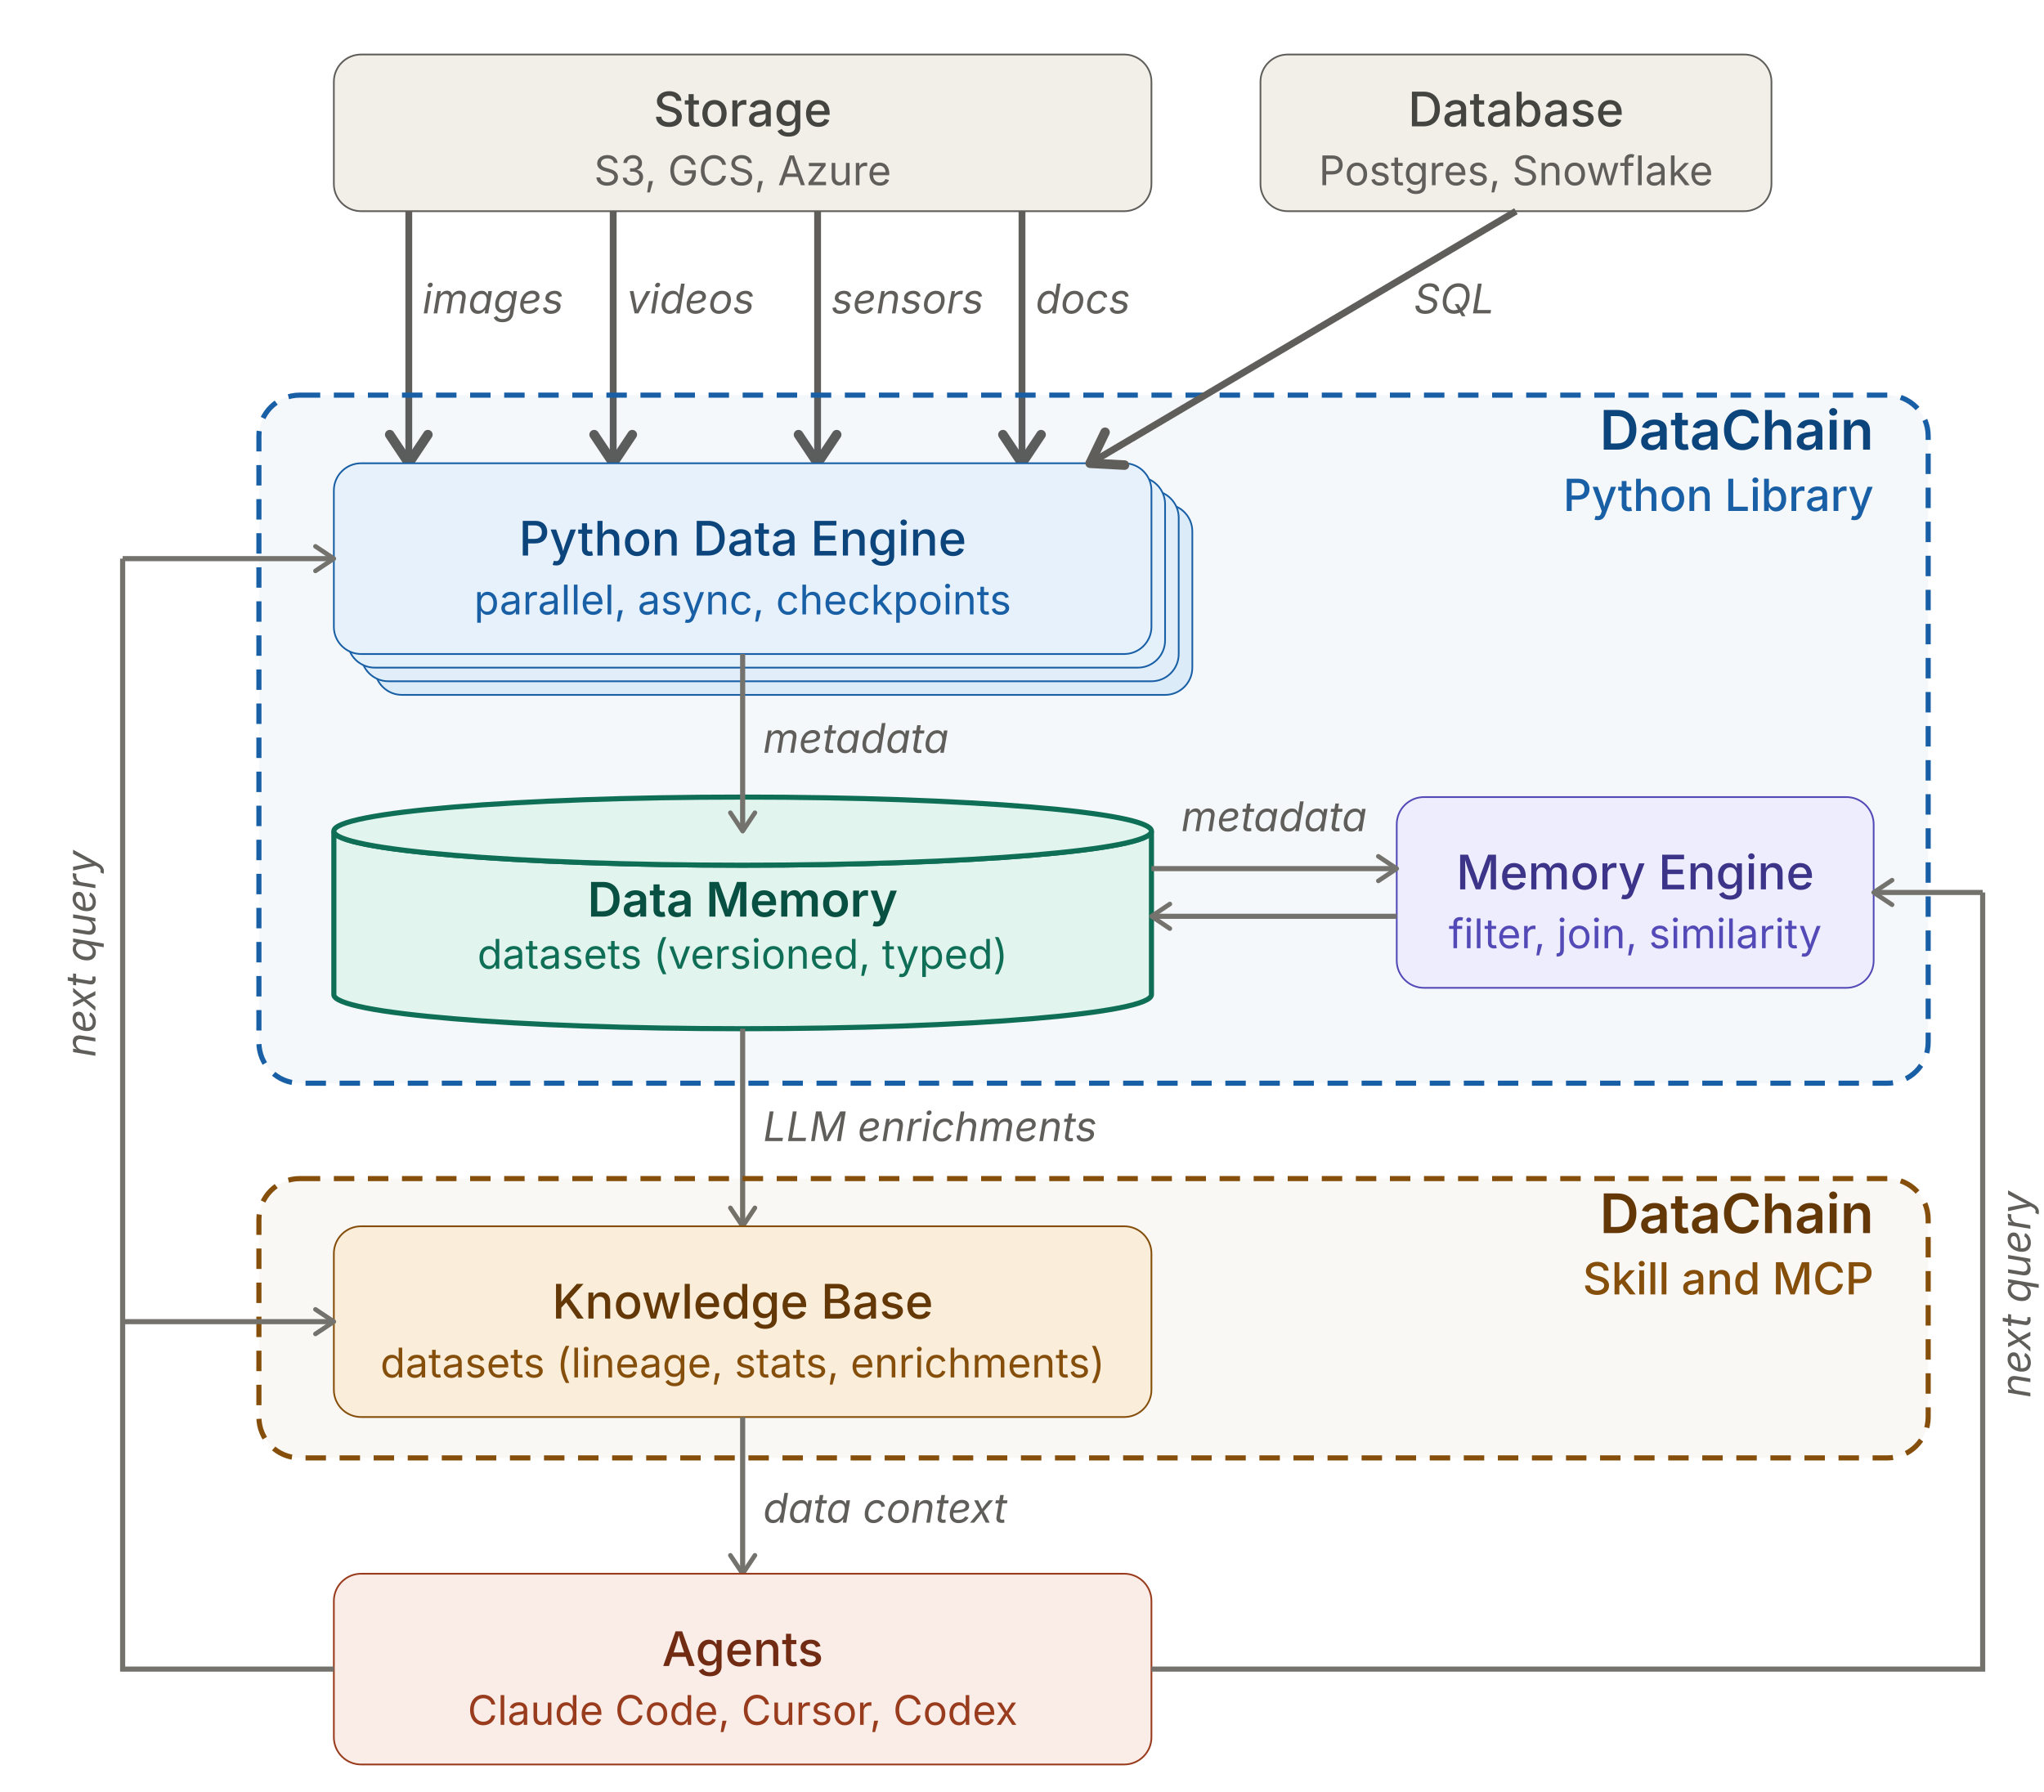
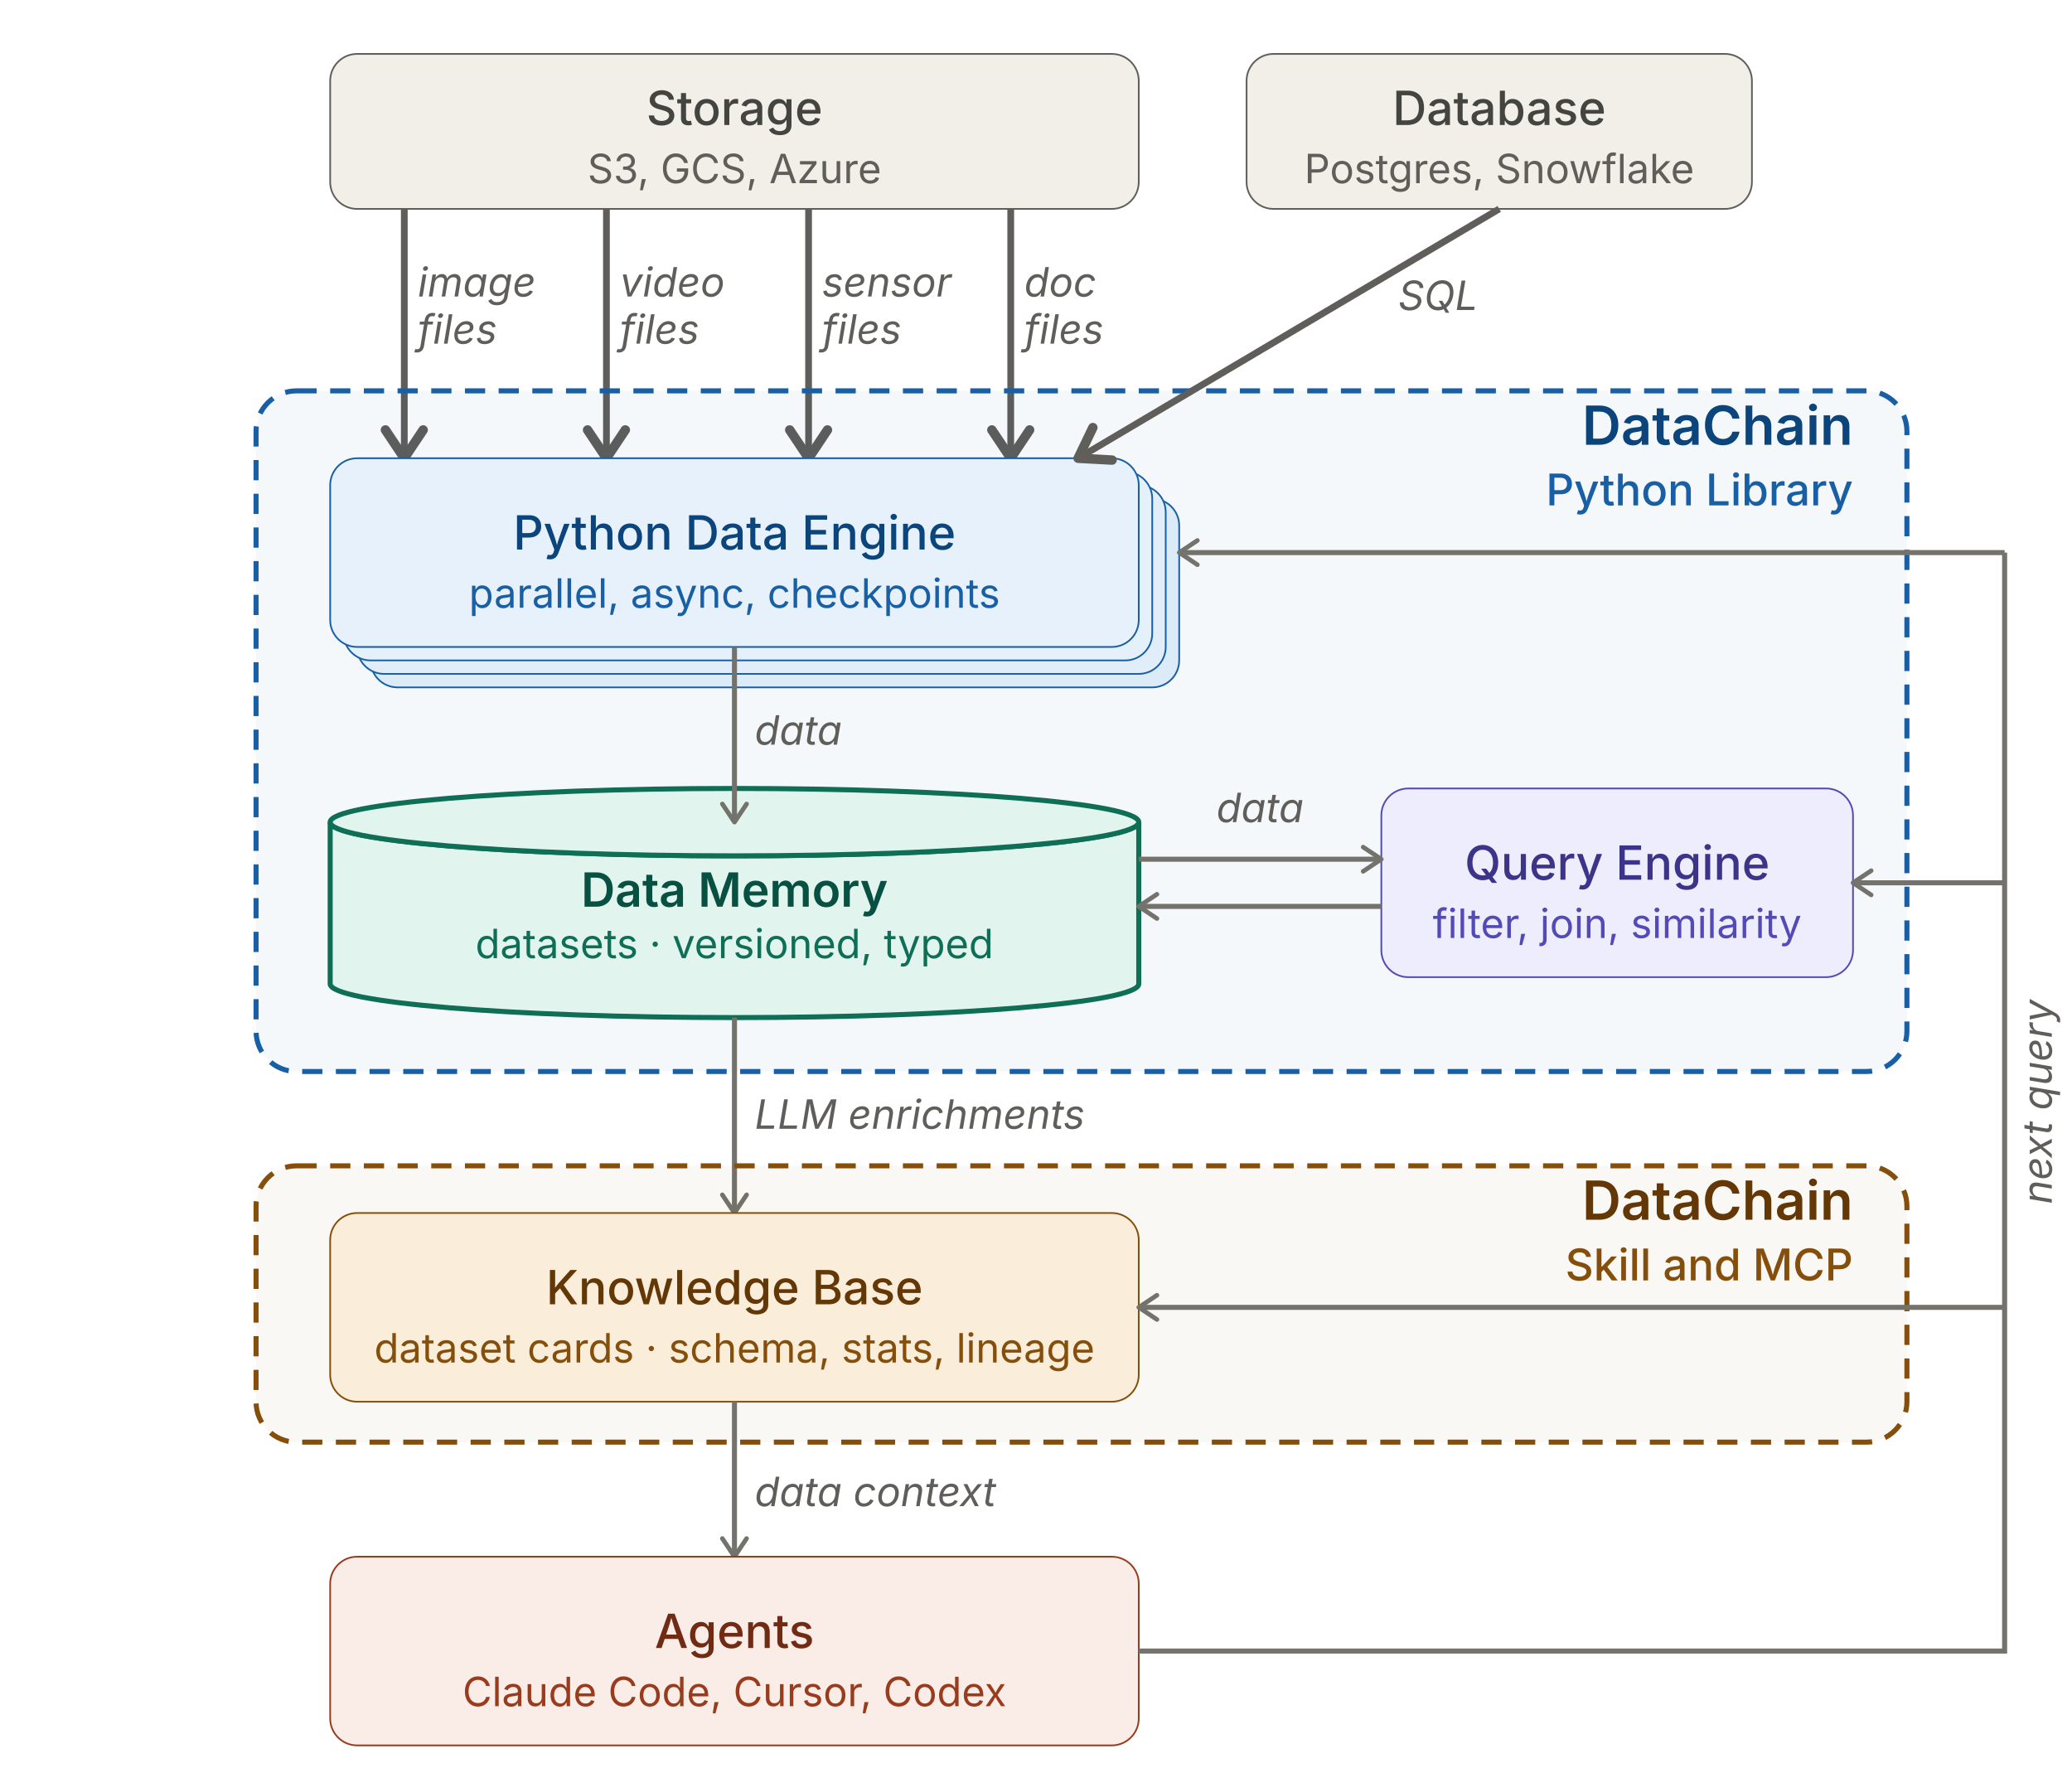
- <svg xmlns="http://www.w3.org/2000/svg" width="100%" viewBox="0 0 600 526">
+ <svg xmlns="http://www.w3.org/2000/svg" width="100%" viewBox="0 0 615 526">
  <defs>
    <marker id="arrow" viewBox="0 0 10 10" refX="8" refY="5" markerWidth="6" markerHeight="6" orient="auto-start-reverse">
      <path d="M2 1L8 5L2 9" fill="none" stroke="context-stroke" stroke-width="1.5" stroke-linecap="round" stroke-linejoin="round" />
    </marker>
    <marker id="arrow-bold" viewBox="0 0 10 10" refX="8" refY="5" markerWidth="7" markerHeight="7" orient="auto-start-reverse">
      <path d="M2 1L8 5L2 9" fill="none" stroke="context-stroke" stroke-width="2" stroke-linecap="round" stroke-linejoin="round" />
    </marker>
  </defs>
  <g>
    <rect x="98" y="16" width="240" height="46" rx="8" fill="rgb(241,239,232)" stroke="rgb(95,94,90)" stroke-width="0.5" />
    <text x="218" y="32" text-anchor="middle" dominant-baseline="central" font-family="'Anthropic Sans',-apple-system,system-ui,'Segoe UI',sans-serif" font-size="14" font-weight="500" fill="rgb(68,68,65)">Storage</text>
    <text x="218" y="50" text-anchor="middle" dominant-baseline="central" font-family="'Anthropic Sans',-apple-system,system-ui,'Segoe UI',sans-serif" font-size="12" fill="rgb(95,94,90)">S3, GCS, Azure</text>
  </g>
  <line x1="120" y1="62" x2="120" y2="136" stroke="rgb(95,94,90)" stroke-width="2" marker-end="url(#arrow-bold)" />
  <line x1="180" y1="62" x2="180" y2="136" stroke="rgb(95,94,90)" stroke-width="2" marker-end="url(#arrow-bold)" />
  <line x1="240" y1="62" x2="240" y2="136" stroke="rgb(95,94,90)" stroke-width="2" marker-end="url(#arrow-bold)" />
  <line x1="300" y1="62" x2="300" y2="136" stroke="rgb(95,94,90)" stroke-width="2" marker-end="url(#arrow-bold)" />
-   <text x="124" y="92" text-anchor="start" font-family="'Anthropic Sans',-apple-system,system-ui,'Segoe UI',sans-serif" font-size="12" font-style="italic" fill="rgb(95,94,90)">images</text>
-   <text x="184" y="92" text-anchor="start" font-family="'Anthropic Sans',-apple-system,system-ui,'Segoe UI',sans-serif" font-size="12" font-style="italic" fill="rgb(95,94,90)">videos</text>
-   <text x="244" y="92" text-anchor="start" font-family="'Anthropic Sans',-apple-system,system-ui,'Segoe UI',sans-serif" font-size="12" font-style="italic" fill="rgb(95,94,90)">sensors</text>
-   <text x="304" y="92" text-anchor="start" font-family="'Anthropic Sans',-apple-system,system-ui,'Segoe UI',sans-serif" font-size="12" font-style="italic" fill="rgb(95,94,90)">docs</text>
+   <text x="124" y="88" text-anchor="start" font-family="'Anthropic Sans',-apple-system,system-ui,'Segoe UI',sans-serif" font-size="12" font-style="italic" fill="rgb(95,94,90)">
+     <tspan x="124">image</tspan>
+     <tspan x="124" dy="14">files</tspan>
+   </text>
+   <text x="184" y="88" text-anchor="start" font-family="'Anthropic Sans',-apple-system,system-ui,'Segoe UI',sans-serif" font-size="12" font-style="italic" fill="rgb(95,94,90)">
+     <tspan x="184">video</tspan>
+     <tspan x="184" dy="14">files</tspan>
+   </text>
+   <text x="244" y="88" text-anchor="start" font-family="'Anthropic Sans',-apple-system,system-ui,'Segoe UI',sans-serif" font-size="12" font-style="italic" fill="rgb(95,94,90)">
+     <tspan x="244">sensor</tspan>
+     <tspan x="244" dy="14">files</tspan>
+   </text>
+   <text x="304" y="88" text-anchor="start" font-family="'Anthropic Sans',-apple-system,system-ui,'Segoe UI',sans-serif" font-size="12" font-style="italic" fill="rgb(95,94,90)">
+     <tspan x="304">doc</tspan>
+     <tspan x="304" dy="14">files</tspan>
+   </text>
  <g>
    <rect x="370" y="16" width="150" height="46" rx="8" fill="rgb(241,239,232)" stroke="rgb(95,94,90)" stroke-width="0.5" />
    <text x="445" y="32" text-anchor="middle" dominant-baseline="central" font-family="'Anthropic Sans',-apple-system,system-ui,'Segoe UI',sans-serif" font-size="14" font-weight="500" fill="rgb(68,68,65)">Database</text>
    <text x="445" y="50" text-anchor="middle" dominant-baseline="central" font-family="'Anthropic Sans',-apple-system,system-ui,'Segoe UI',sans-serif" font-size="12" fill="rgb(95,94,90)">Postgres, Snowflake</text>
  </g>
  <rect x="76" y="116" width="490" height="202" rx="12" fill="rgba(24,95,165,0.04)" stroke="rgb(24,95,165)" stroke-width="1.5" stroke-dasharray="6 4" />
  <text x="550" y="132" text-anchor="end" font-family="'Anthropic Sans',-apple-system,system-ui,'Segoe UI',sans-serif" font-size="16" font-weight="600" fill="rgb(12,68,124)">DataChain</text>
  <text x="550" y="150" text-anchor="end" font-family="'Anthropic Sans',-apple-system,system-ui,'Segoe UI',sans-serif" font-size="13" font-weight="500" fill="rgb(24,95,165)">Python Library</text>
  <g>
    <rect x="110" y="148" width="240" height="56" rx="8" fill="rgb(220,235,248)" stroke="rgb(24,95,165)" stroke-width="0.5" />
    <rect x="106" y="144" width="240" height="56" rx="8" fill="rgb(225,238,250)" stroke="rgb(24,95,165)" stroke-width="0.5" />
    <rect x="102" y="140" width="240" height="56" rx="8" fill="rgb(228,240,250)" stroke="rgb(24,95,165)" stroke-width="0.5" />
    <rect x="98" y="136" width="240" height="56" rx="8" fill="rgb(230,241,251)" stroke="rgb(24,95,165)" stroke-width="0.5" />
    <text x="218" y="158" text-anchor="middle" dominant-baseline="central" font-family="'Anthropic Sans',-apple-system,system-ui,'Segoe UI',sans-serif" font-size="14" font-weight="500" fill="rgb(12,68,124)">Python Data Engine</text>
    <text x="218" y="176" text-anchor="middle" dominant-baseline="central" font-family="'Anthropic Sans',-apple-system,system-ui,'Segoe UI',sans-serif" font-size="12" fill="rgb(24,95,165)">parallel, async, checkpoints</text>
  </g>
  <line x1="445" y1="62" x2="320" y2="136" stroke="rgb(95,94,90)" stroke-width="2" marker-end="url(#arrow-bold)" />
  <text x="415" y="92" text-anchor="start" font-family="'Anthropic Sans',-apple-system,system-ui,'Segoe UI',sans-serif" font-size="12" font-style="italic" fill="rgb(95,94,90)">SQL</text>
  <g>
    <path d="M 98,244 A 120,10 0 0,0 338,244 L 338,292 A 120,10 0 0,1 98,292 Z" fill="rgb(225,245,238)" stroke="rgb(15,110,86)" stroke-width="1.5" />
    <ellipse cx="218" cy="244" rx="120" ry="10" fill="rgb(225,245,238)" stroke="rgb(15,110,86)" stroke-width="1.5" />
    <text x="218" y="264" text-anchor="middle" dominant-baseline="central" font-family="'Anthropic Sans',-apple-system,system-ui,'Segoe UI',sans-serif" font-size="14" font-weight="600" fill="rgb(8,80,65)">Data Memory</text>
-     <text x="218" y="280" text-anchor="middle" dominant-baseline="central" font-family="'Anthropic Sans',-apple-system,system-ui,'Segoe UI',sans-serif" font-size="12" fill="rgb(15,110,86)">datasets (versioned, typed)</text>
+     <text x="218" y="280" text-anchor="middle" dominant-baseline="central" font-family="'Anthropic Sans',-apple-system,system-ui,'Segoe UI',sans-serif" font-size="12" fill="rgb(15,110,86)">datasets · versioned, typed</text>
  </g>
  <line x1="218" y1="192" x2="218" y2="244" stroke="rgb(115,114,108)" stroke-width="1.5" marker-end="url(#arrow)" />
-   <text x="224" y="221" text-anchor="start" font-family="'Anthropic Sans',-apple-system,system-ui,'Segoe UI',sans-serif" font-size="12" font-style="italic" fill="rgb(95,94,90)">metadata</text>
+   <text x="224" y="221" text-anchor="start" font-family="'Anthropic Sans',-apple-system,system-ui,'Segoe UI',sans-serif" font-size="12" font-style="italic" fill="rgb(95,94,90)">data</text>
  <g>
    <rect x="410" y="234" width="140" height="56" rx="8" fill="rgb(238,237,254)" stroke="rgb(83,74,183)" stroke-width="0.5" />
-     <text x="480" y="256" text-anchor="middle" dominant-baseline="central" font-family="'Anthropic Sans',-apple-system,system-ui,'Segoe UI',sans-serif" font-size="14" font-weight="500" fill="rgb(60,52,137)">Memory Engine</text>
+     <text x="480" y="256" text-anchor="middle" dominant-baseline="central" font-family="'Anthropic Sans',-apple-system,system-ui,'Segoe UI',sans-serif" font-size="14" font-weight="500" fill="rgb(60,52,137)">Query Engine</text>
    <text x="480" y="274" text-anchor="middle" dominant-baseline="central" font-family="'Anthropic Sans',-apple-system,system-ui,'Segoe UI',sans-serif" font-size="12" fill="rgb(83,74,183)">filter, join, similarity</text>
  </g>
  <line x1="338" y1="255" x2="410" y2="255" stroke="rgb(115,114,108)" stroke-width="1.5" marker-end="url(#arrow)" />
  <line x1="410" y1="269" x2="338" y2="269" stroke="rgb(115,114,108)" stroke-width="1.5" marker-end="url(#arrow)" />
-   <text x="374" y="244" text-anchor="middle" font-family="'Anthropic Sans',-apple-system,system-ui,'Segoe UI',sans-serif" font-size="12" font-style="italic" fill="rgb(95,94,90)">metadata</text>
+   <text x="374" y="244" text-anchor="middle" font-family="'Anthropic Sans',-apple-system,system-ui,'Segoe UI',sans-serif" font-size="12" font-style="italic" fill="rgb(95,94,90)">data</text>
  <line x1="218" y1="302" x2="218" y2="360" stroke="rgb(115,114,108)" stroke-width="1.5" marker-end="url(#arrow)" />
  <text x="224" y="335" text-anchor="start" font-family="'Anthropic Sans',-apple-system,system-ui,'Segoe UI',sans-serif" font-size="12" font-style="italic" fill="rgb(95,94,90)">LLM enrichments</text>
  <rect x="76" y="346" width="490" height="82" rx="12" fill="rgba(133,79,11,0.04)" stroke="rgb(133,79,11)" stroke-width="1.5" stroke-dasharray="6 4" />
  <text x="550" y="362" text-anchor="end" font-family="'Anthropic Sans',-apple-system,system-ui,'Segoe UI',sans-serif" font-size="16" font-weight="600" fill="rgb(99,56,6)">DataChain</text>
  <text x="550" y="380" text-anchor="end" font-family="'Anthropic Sans',-apple-system,system-ui,'Segoe UI',sans-serif" font-size="13" font-weight="500" fill="rgb(133,79,11)">Skill and MCP</text>
  <g>
    <rect x="98" y="360" width="240" height="56" rx="8" fill="rgb(250,238,218)" stroke="rgb(133,79,11)" stroke-width="0.5" />
    <text x="218" y="382" text-anchor="middle" dominant-baseline="central" font-family="'Anthropic Sans',-apple-system,system-ui,'Segoe UI',sans-serif" font-size="14" font-weight="500" fill="rgb(99,56,6)">Knowledge Base</text>
-     <text x="218" y="400" text-anchor="middle" dominant-baseline="central" font-family="'Anthropic Sans',-apple-system,system-ui,'Segoe UI',sans-serif" font-size="12" fill="rgb(133,79,11)">datasets (lineage, stats, enrichments)</text>
+     <text x="218" y="400" text-anchor="middle" dominant-baseline="central" font-family="'Anthropic Sans',-apple-system,system-ui,'Segoe UI',sans-serif" font-size="12" fill="rgb(133,79,11)">dataset cards · schema, stats, lineage</text>
  </g>
  <line x1="218" y1="416" x2="218" y2="462" stroke="rgb(115,114,108)" stroke-width="1.5" marker-end="url(#arrow)" />
  <text x="224" y="447" text-anchor="start" font-family="'Anthropic Sans',-apple-system,system-ui,'Segoe UI',sans-serif" font-size="12" font-style="italic" fill="rgb(95,94,90)">data context</text>
  <g>
    <rect x="98" y="462" width="240" height="56" rx="8" fill="rgb(250,236,231)" stroke="rgb(153,60,29)" stroke-width="0.5" />
    <text x="218" y="484" text-anchor="middle" dominant-baseline="central" font-family="'Anthropic Sans',-apple-system,system-ui,'Segoe UI',sans-serif" font-size="14" font-weight="500" fill="rgb(113,43,19)">Agents</text>
    <text x="218" y="502" text-anchor="middle" dominant-baseline="central" font-family="'Anthropic Sans',-apple-system,system-ui,'Segoe UI',sans-serif" font-size="12" fill="rgb(153,60,29)">Claude Code, Cursor, Codex</text>
  </g>
-   <path d="M 98,490 L 36,490 L 36,164" fill="none" stroke="rgb(115,114,108)" stroke-width="1.5" />
-   <line x1="36" y1="164" x2="98" y2="164" stroke="rgb(115,114,108)" stroke-width="1.5" marker-end="url(#arrow)" />
-   <line x1="36" y1="388" x2="98" y2="388" stroke="rgb(115,114,108)" stroke-width="1.5" marker-end="url(#arrow)" />
-   <text x="28" y="280" text-anchor="middle" transform="rotate(-90, 28, 280)" font-family="'Anthropic Sans',-apple-system,system-ui,'Segoe UI',sans-serif" font-size="12" font-style="italic" fill="rgb(95,94,90)">next query</text>
-   <path d="M 338,490 L 582,490 L 582,262" fill="none" stroke="rgb(115,114,108)" stroke-width="1.5" />
-   <line x1="582" y1="262" x2="550" y2="262" stroke="rgb(115,114,108)" stroke-width="1.5" marker-end="url(#arrow)" />
-   <text x="596" y="380" text-anchor="middle" transform="rotate(-90, 596, 380)" font-family="'Anthropic Sans',-apple-system,system-ui,'Segoe UI',sans-serif" font-size="12" font-style="italic" fill="rgb(95,94,90)">next query</text>
+   <path d="M 338,490 L 595,490 L 595,164" fill="none" stroke="rgb(115,114,108)" stroke-width="1.5" />
+   <line x1="595" y1="164" x2="350" y2="164" stroke="rgb(115,114,108)" stroke-width="1.5" marker-end="url(#arrow)" />
+   <line x1="595" y1="262" x2="550" y2="262" stroke="rgb(115,114,108)" stroke-width="1.5" marker-end="url(#arrow)" />
+   <line x1="595" y1="388" x2="338" y2="388" stroke="rgb(115,114,108)" stroke-width="1.5" marker-end="url(#arrow)" />
+   <text x="609" y="327" text-anchor="middle" transform="rotate(-90, 609, 327)" font-family="'Anthropic Sans',-apple-system,system-ui,'Segoe UI',sans-serif" font-size="12" font-style="italic" fill="rgb(95,94,90)">next query</text>
</svg>
